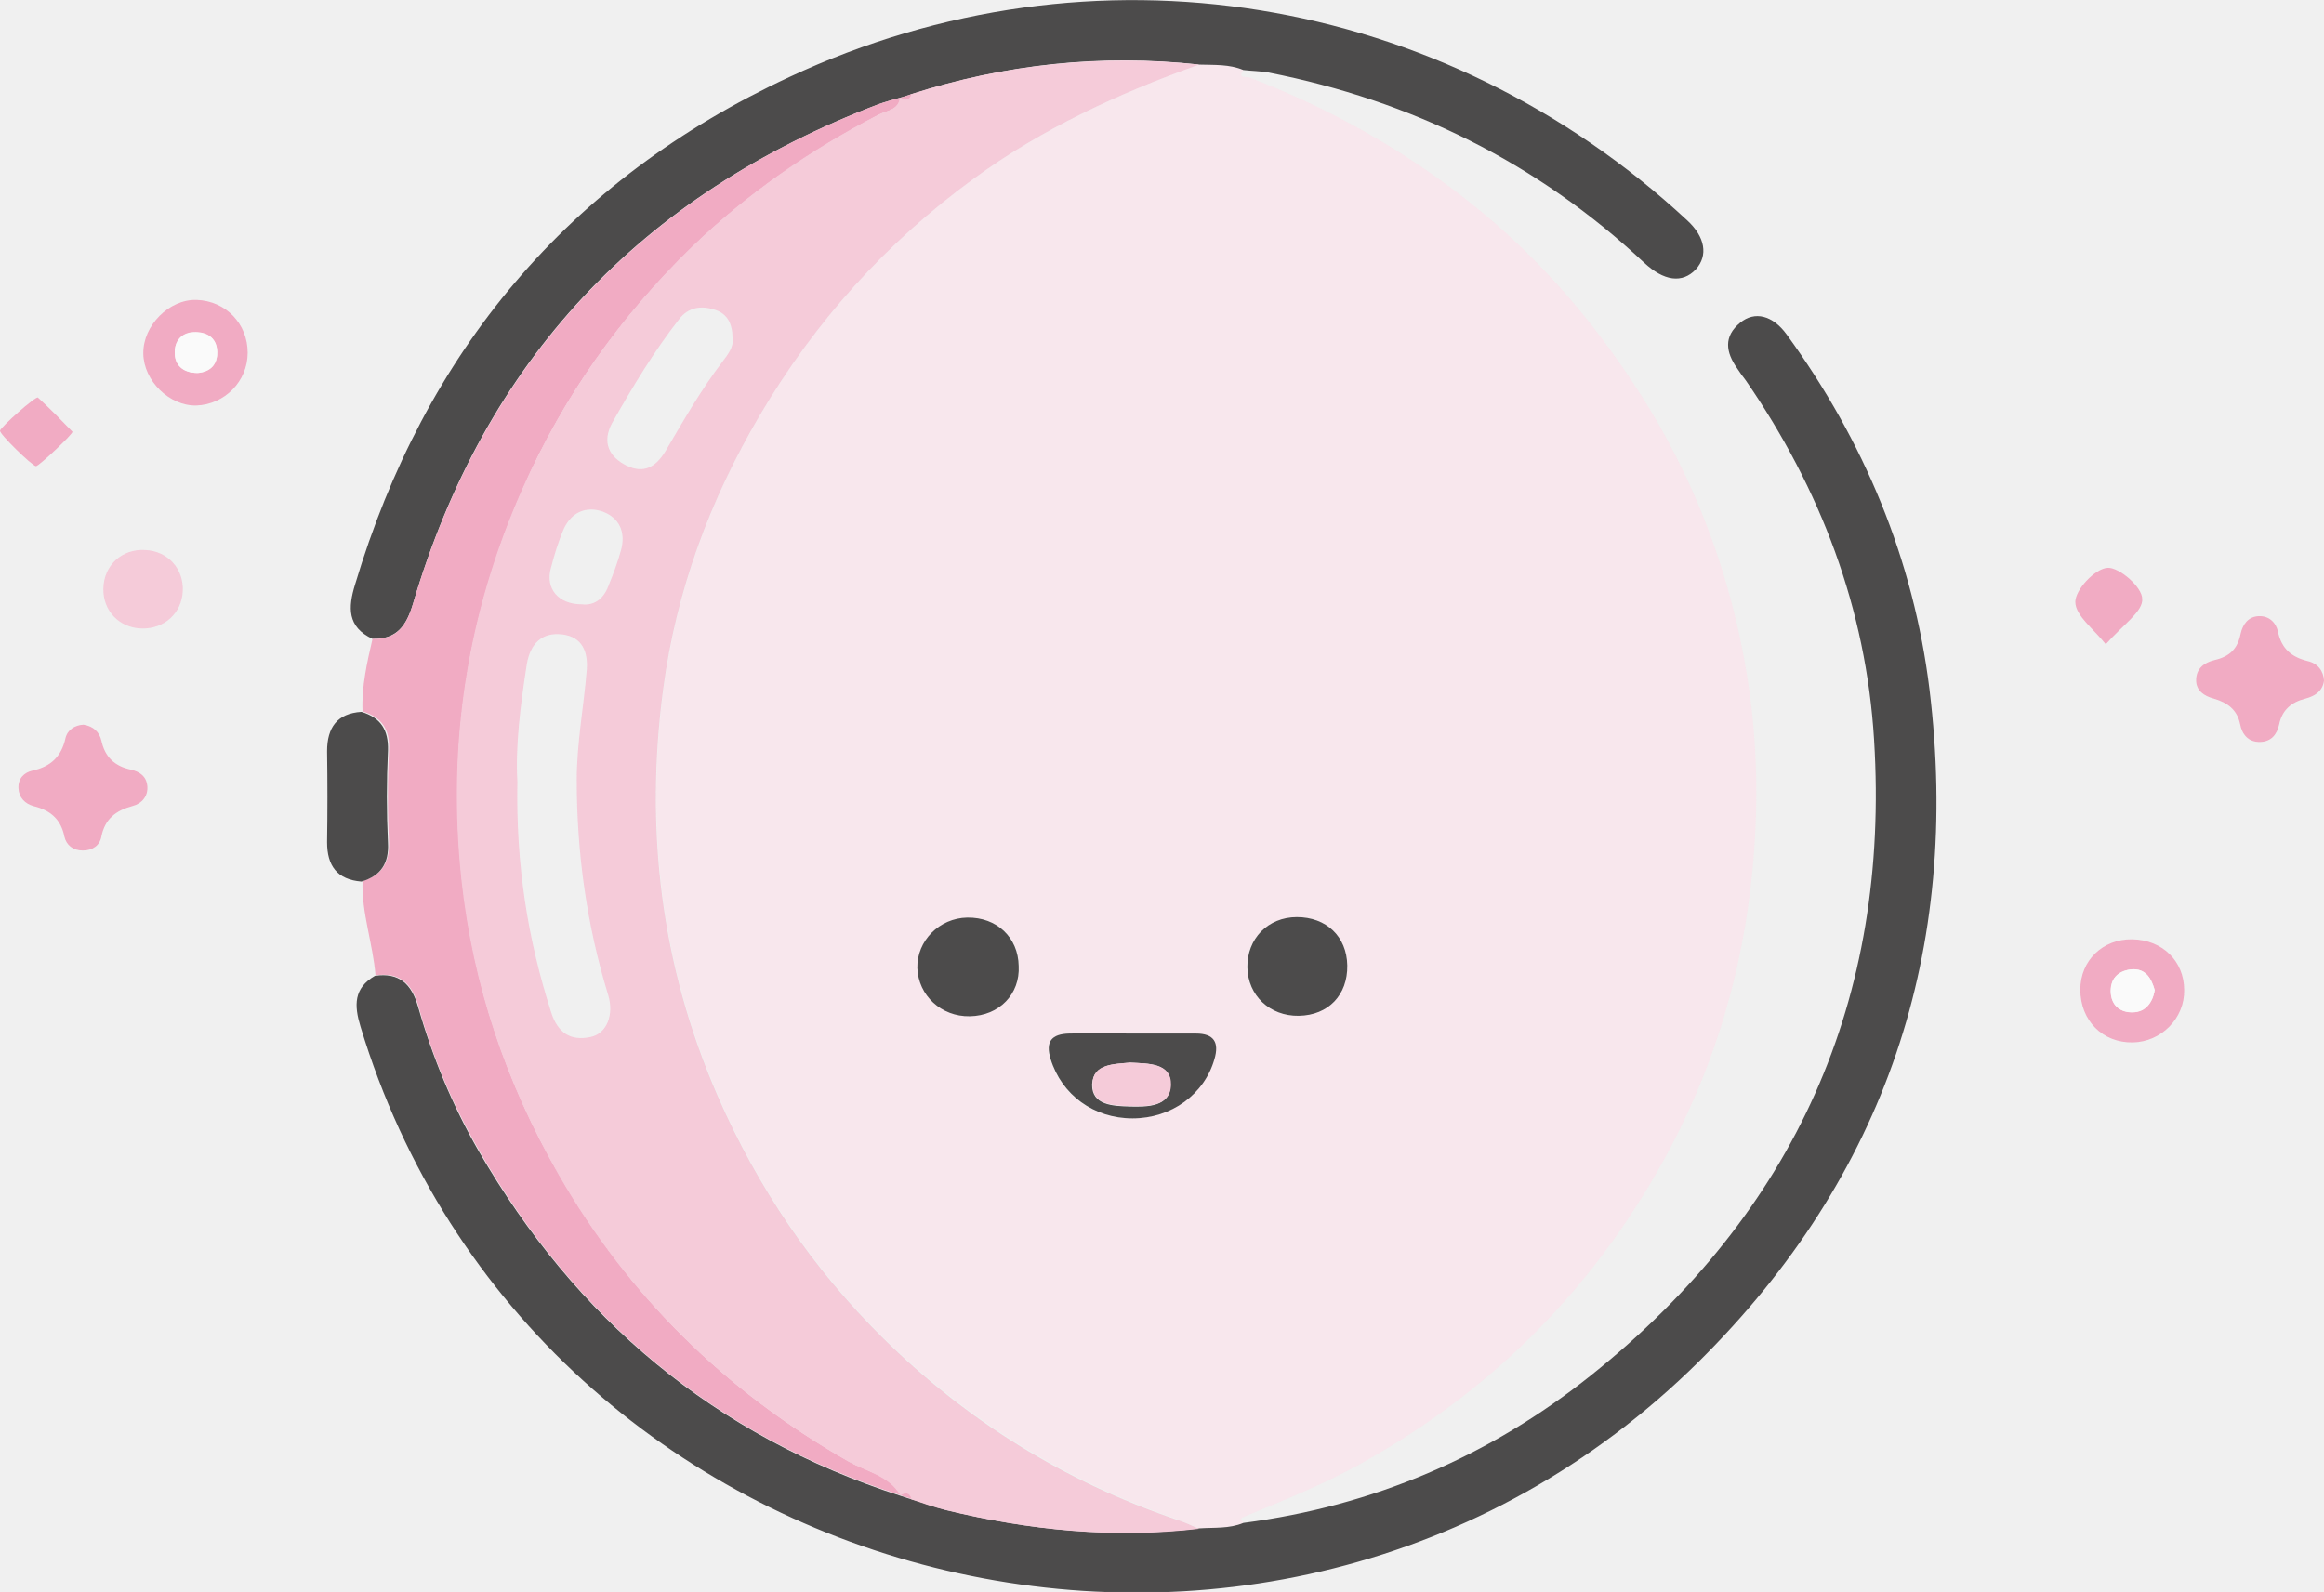
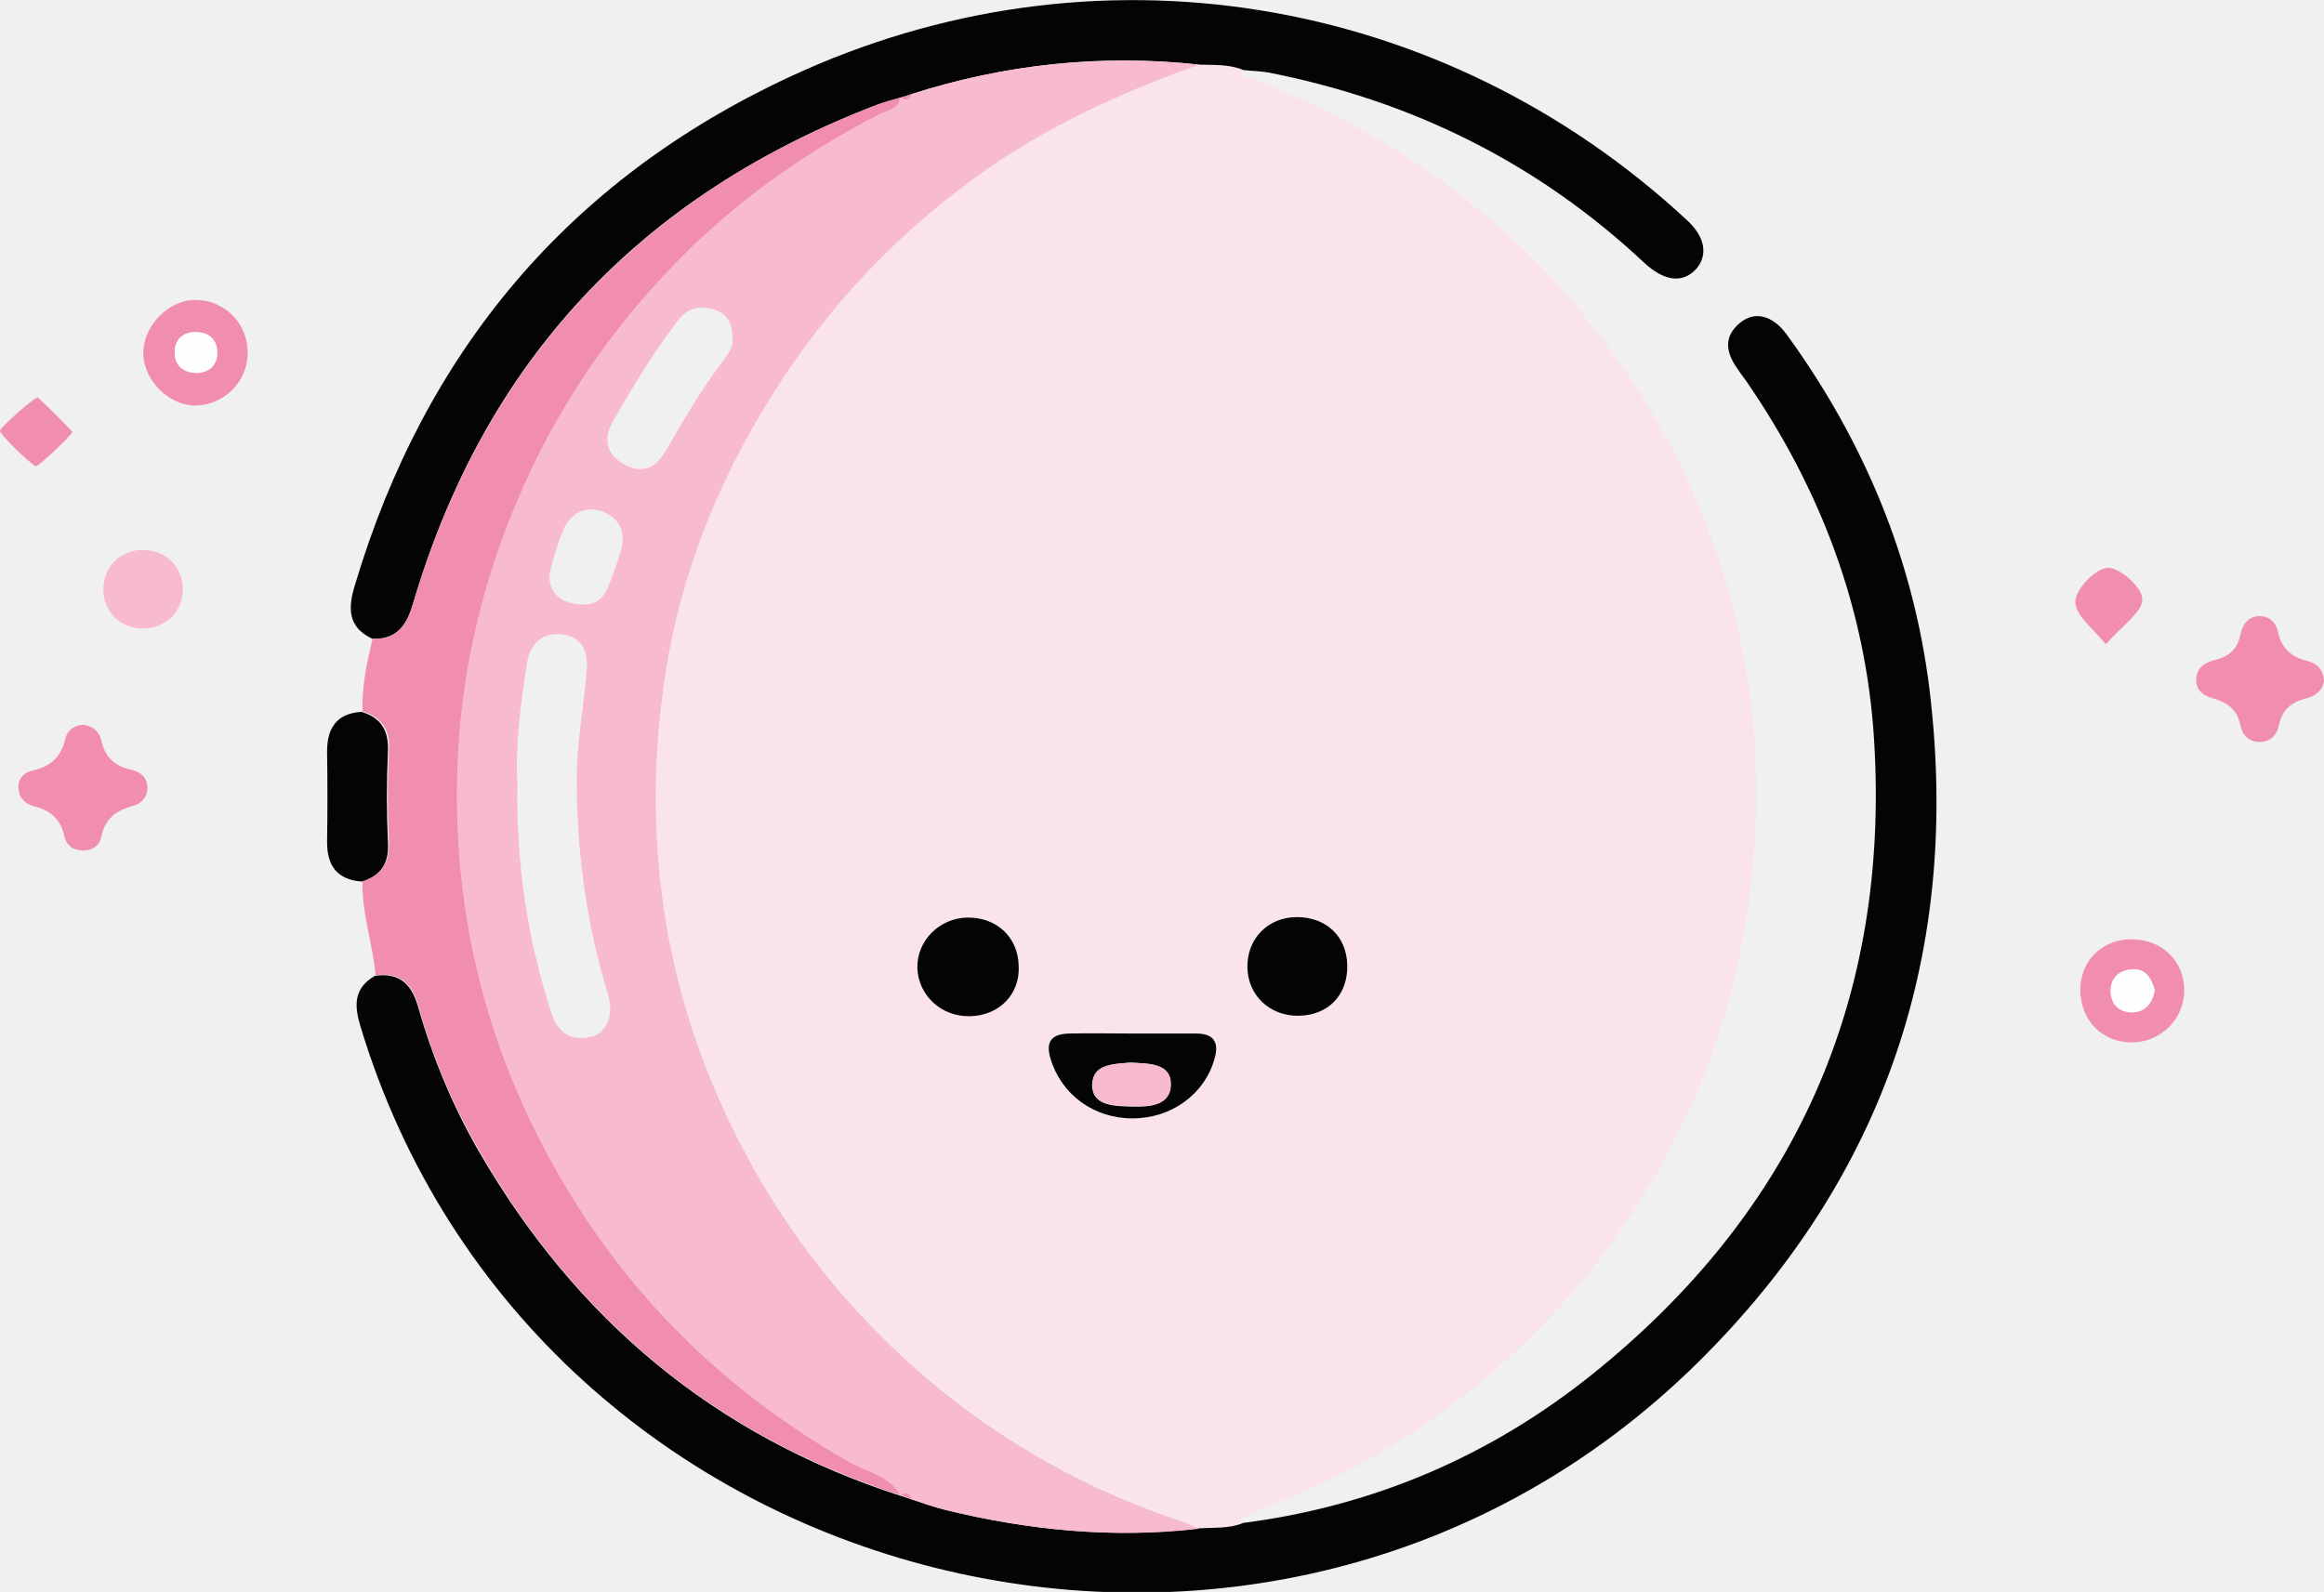
<svg xmlns="http://www.w3.org/2000/svg" width="54" height="37" viewBox="0 0 54 37" fill="none">
-   <g opacity="0.7" clip-path="url(#clip0)">
+   <g clip-path="url(#clip0)">
    <path d="M28.891 1.628C28.741 1.835 28.973 1.777 29.031 1.8C30.852 2.5 32.546 3.44 34.078 4.644C35.807 5.997 37.187 7.636 38.325 9.494C39.566 11.546 40.332 13.77 40.657 16.121C40.842 17.497 40.854 18.873 40.715 20.271C40.494 22.519 39.879 24.64 38.835 26.635C37.187 29.765 34.82 32.219 31.699 33.973C30.794 34.489 29.831 34.867 28.868 35.269C28.857 35.269 28.833 35.303 28.833 35.303C28.845 35.337 28.868 35.361 28.891 35.395C28.567 35.532 28.218 35.51 27.87 35.521C27.696 35.452 27.511 35.372 27.337 35.303C24.749 34.409 22.475 32.998 20.537 31.095C18.89 29.467 17.602 27.575 16.685 25.454C15.362 22.416 14.991 19.251 15.42 16.006C15.722 13.748 16.499 11.615 17.671 9.631C18.948 7.464 20.595 5.63 22.637 4.139C24.239 2.981 26.014 2.167 27.87 1.491C28.218 1.514 28.567 1.491 28.891 1.628ZM26.339 24.021C25.84 24.021 25.341 24.009 24.83 24.021C24.436 24.032 24.285 24.204 24.401 24.617C24.645 25.443 25.387 25.993 26.304 25.993C27.209 25.993 27.975 25.431 28.207 24.617C28.323 24.227 28.195 24.021 27.777 24.021C27.302 24.009 26.814 24.021 26.339 24.021ZM22.533 23.619C23.206 23.608 23.693 23.115 23.682 22.45C23.67 21.785 23.171 21.315 22.486 21.326C21.837 21.338 21.303 21.865 21.326 22.496C21.338 23.127 21.883 23.631 22.533 23.619ZM31.305 22.439C31.293 21.762 30.817 21.303 30.121 21.315C29.448 21.326 28.961 21.831 28.973 22.484C28.984 23.138 29.495 23.619 30.168 23.608C30.864 23.597 31.316 23.138 31.305 22.439Z" fill="#FBE3EB" />
    <path d="M27.87 35.521C28.218 35.498 28.566 35.532 28.891 35.395C31.908 35.005 34.612 33.847 36.967 31.966C41.713 28.171 43.917 23.218 43.546 17.199C43.36 14.149 42.304 11.363 40.564 8.84C40.494 8.748 40.425 8.657 40.367 8.565C40.1 8.187 40.042 7.82 40.436 7.499C40.773 7.223 41.19 7.327 41.515 7.774C43.314 10.25 44.462 13.002 44.834 16.029C45.565 22.072 43.824 27.334 39.473 31.645C29.541 41.483 12.404 37.172 8.377 23.86C8.227 23.367 8.215 22.966 8.714 22.679C9.282 22.599 9.561 22.874 9.712 23.39C10.048 24.571 10.512 25.695 11.127 26.761C13.378 30.648 16.592 33.365 20.92 34.764C21.001 34.787 21.083 34.822 21.175 34.844C21.442 34.925 21.721 35.028 21.988 35.097C23.925 35.567 25.886 35.762 27.87 35.521Z" fill="#050404" />
    <path d="M28.891 1.628C28.567 1.491 28.218 1.513 27.87 1.502C25.584 1.25 23.357 1.491 21.175 2.19C21.094 2.213 21.013 2.247 20.92 2.27C20.758 2.316 20.584 2.362 20.421 2.419C14.875 4.529 11.255 8.393 9.596 14.034C9.445 14.539 9.224 14.86 8.656 14.848C8.064 14.573 8.087 14.114 8.25 13.587C9.863 8.187 13.193 4.185 18.344 1.789C25.387 -1.502 33.509 -0.161 39.195 5.114C39.624 5.504 39.694 5.939 39.404 6.26C39.09 6.593 38.661 6.535 38.197 6.1C35.725 3.784 32.801 2.339 29.471 1.685C29.286 1.651 29.089 1.651 28.891 1.628Z" fill="#050404" />
    <path d="M8.656 14.848C9.224 14.871 9.445 14.539 9.596 14.034C11.266 8.404 14.886 4.529 20.421 2.419C20.584 2.362 20.746 2.316 20.92 2.27C20.885 2.568 20.595 2.568 20.41 2.672C18.831 3.497 17.381 4.495 16.105 5.721C14.422 7.35 13.088 9.219 12.148 11.363C10.86 14.275 10.396 17.29 10.733 20.444C10.999 22.886 11.754 25.156 12.984 27.288C14.608 30.121 16.859 32.334 19.713 33.962C20.131 34.202 20.665 34.283 20.932 34.753C16.604 33.365 13.378 30.637 11.139 26.75C10.524 25.683 10.048 24.56 9.723 23.379C9.572 22.863 9.294 22.588 8.725 22.668C8.667 21.934 8.4 21.223 8.424 20.478C8.865 20.34 9.05 20.065 9.039 19.584C9.004 18.861 9.004 18.15 9.039 17.428C9.062 16.958 8.876 16.671 8.424 16.534C8.4 15.96 8.528 15.399 8.656 14.848Z" fill="#F18DAF" />
    <path d="M8.4 16.545C8.853 16.683 9.027 16.969 9.015 17.439C8.981 18.162 8.981 18.873 9.015 19.595C9.039 20.065 8.853 20.352 8.4 20.489C7.832 20.443 7.6 20.122 7.6 19.572C7.611 18.873 7.611 18.162 7.6 17.462C7.6 16.912 7.832 16.579 8.4 16.545Z" fill="#050404" />
    <path d="M1.938 16.843C2.17 16.878 2.309 17.015 2.355 17.21C2.437 17.588 2.657 17.806 3.04 17.887C3.237 17.932 3.4 18.036 3.423 18.265C3.446 18.506 3.295 18.678 3.075 18.735C2.692 18.838 2.437 19.033 2.355 19.446C2.321 19.641 2.158 19.767 1.926 19.767C1.694 19.767 1.543 19.641 1.497 19.446C1.416 19.033 1.16 18.827 0.777 18.735C0.58 18.678 0.441 18.54 0.429 18.322C0.418 18.093 0.557 17.955 0.754 17.91C1.184 17.818 1.427 17.577 1.52 17.164C1.566 16.958 1.741 16.855 1.938 16.843Z" fill="#F18DAF" />
    <path d="M54 15.823C53.965 16.064 53.791 16.178 53.571 16.236C53.246 16.316 53.025 16.499 52.956 16.843C52.909 17.061 52.782 17.233 52.526 17.244C52.248 17.256 52.097 17.073 52.051 16.832C51.981 16.488 51.749 16.327 51.436 16.236C51.215 16.178 51.029 16.052 51.029 15.811C51.029 15.536 51.215 15.399 51.459 15.341C51.807 15.261 51.993 15.078 52.062 14.733C52.109 14.516 52.236 14.332 52.48 14.321C52.724 14.309 52.886 14.47 52.932 14.688C53.014 15.078 53.246 15.272 53.617 15.364C53.861 15.421 53.988 15.594 54 15.823Z" fill="#F18DAF" />
    <path d="M5.755 8.198C5.755 8.863 5.221 9.402 4.56 9.425C3.933 9.436 3.342 8.852 3.33 8.221C3.318 7.567 3.933 6.948 4.572 6.971C5.244 6.994 5.755 7.522 5.755 8.198ZM4.595 8.668C4.862 8.645 5.059 8.496 5.047 8.175C5.036 7.888 4.85 7.728 4.56 7.728C4.223 7.716 4.049 7.923 4.061 8.221C4.073 8.473 4.235 8.668 4.595 8.668Z" fill="#F18DAF" />
    <path d="M48.338 23C48.338 22.324 48.86 21.819 49.545 21.831C50.241 21.842 50.751 22.335 50.751 23.012C50.763 23.665 50.218 24.216 49.556 24.227C48.86 24.239 48.338 23.723 48.338 23ZM50.067 23.012C49.986 22.725 49.846 22.496 49.51 22.53C49.197 22.565 49.034 22.76 49.046 23.081C49.069 23.39 49.289 23.528 49.556 23.528C49.846 23.516 50.02 23.299 50.067 23.012Z" fill="#F18DAF" />
    <path d="M3.295 14.607C2.773 14.596 2.39 14.195 2.402 13.679C2.413 13.14 2.831 12.75 3.377 12.784C3.899 12.807 4.27 13.22 4.247 13.736C4.224 14.252 3.817 14.619 3.295 14.607Z" fill="#F7BACF" />
    <path d="M0.836 10.835C0.743 10.824 -0.011 10.09 0 10.01C0.012 9.929 0.836 9.196 0.882 9.241C1.16 9.494 1.427 9.769 1.683 10.033C1.717 10.067 0.905 10.835 0.836 10.835Z" fill="#F18DAF" />
    <path d="M48.929 14.974C48.651 14.619 48.222 14.309 48.222 13.988C48.222 13.702 48.686 13.209 48.976 13.197C49.243 13.186 49.776 13.644 49.776 13.919C49.8 14.206 49.336 14.516 48.929 14.974Z" fill="#F18DAF" />
    <path d="M20.92 34.753C20.653 34.294 20.119 34.202 19.702 33.962C16.847 32.322 14.597 30.121 12.972 27.288C11.754 25.156 10.988 22.897 10.721 20.444C10.385 17.29 10.849 14.275 12.137 11.363C13.088 9.218 14.411 7.35 16.093 5.721C17.37 4.495 18.82 3.486 20.398 2.672C20.584 2.568 20.874 2.568 20.908 2.27C21.024 2.339 21.117 2.339 21.164 2.19C23.345 1.491 25.584 1.261 27.859 1.502C26.002 2.167 24.227 2.981 22.626 4.151C20.584 5.641 18.936 7.476 17.66 9.643C16.488 11.626 15.71 13.748 15.409 16.018C14.979 19.262 15.351 22.427 16.673 25.465C17.602 27.598 18.878 29.479 20.526 31.107C22.463 33.021 24.737 34.432 27.325 35.315C27.511 35.372 27.684 35.452 27.859 35.532C25.875 35.762 23.914 35.567 21.976 35.097C21.697 35.028 21.431 34.936 21.164 34.844C21.129 34.695 21.036 34.684 20.92 34.753ZM12.021 18.162C11.986 20.111 12.264 21.842 12.81 23.539C12.96 23.998 13.251 24.204 13.726 24.101C14.098 24.021 14.272 23.585 14.132 23.127C13.633 21.498 13.401 19.824 13.401 18.127C13.401 17.267 13.564 16.43 13.633 15.582C13.668 15.146 13.529 14.802 13.065 14.745C12.589 14.688 12.322 14.963 12.241 15.433C12.09 16.396 11.974 17.348 12.021 18.162ZM17.021 7.854C17.021 7.533 16.905 7.292 16.615 7.201C16.302 7.097 16 7.132 15.78 7.418C15.188 8.175 14.701 8.989 14.225 9.826C13.982 10.273 14.144 10.617 14.562 10.824C14.968 11.019 15.246 10.847 15.467 10.48C15.884 9.769 16.291 9.058 16.789 8.404C16.917 8.232 17.056 8.06 17.021 7.854ZM13.517 14.046C13.796 14.08 14.016 13.931 14.132 13.633C14.248 13.346 14.353 13.071 14.434 12.773C14.538 12.372 14.399 12.039 14.005 11.89C13.61 11.752 13.274 11.913 13.1 12.291C12.972 12.589 12.879 12.899 12.798 13.209C12.67 13.679 12.972 14.046 13.517 14.046Z" fill="#F7BACF" />
    <path d="M26.339 24.021C26.826 24.021 27.302 24.021 27.789 24.021C28.207 24.021 28.334 24.227 28.218 24.617C27.986 25.431 27.221 25.993 26.316 25.993C25.41 25.993 24.668 25.442 24.413 24.617C24.285 24.204 24.436 24.032 24.842 24.021C25.329 24.009 25.828 24.021 26.339 24.021ZM26.257 24.697C25.898 24.732 25.399 24.72 25.376 25.202C25.364 25.695 25.875 25.706 26.246 25.718C26.652 25.729 27.186 25.729 27.197 25.225C27.221 24.697 26.687 24.72 26.257 24.697Z" fill="#050404" />
    <path d="M22.533 23.619C21.872 23.631 21.338 23.138 21.315 22.496C21.303 21.865 21.825 21.338 22.475 21.326C23.16 21.315 23.658 21.785 23.67 22.45C23.705 23.104 23.218 23.608 22.533 23.619Z" fill="#050404" />
    <path d="M31.305 22.439C31.316 23.126 30.864 23.596 30.179 23.608C29.506 23.619 28.996 23.138 28.984 22.484C28.973 21.819 29.46 21.315 30.133 21.315C30.817 21.315 31.293 21.762 31.305 22.439Z" fill="#050404" />
    <path d="M20.92 34.753C21.036 34.684 21.129 34.684 21.175 34.833C21.094 34.81 21.013 34.787 20.92 34.753Z" fill="#F18DAF" />
    <path d="M21.175 2.19C21.129 2.339 21.036 2.339 20.92 2.27C21.013 2.247 21.094 2.213 21.175 2.19Z" fill="#F18DAF" />
    <path d="M4.595 8.668C4.235 8.668 4.061 8.473 4.061 8.209C4.049 7.923 4.224 7.705 4.56 7.716C4.85 7.728 5.036 7.877 5.047 8.164C5.059 8.496 4.862 8.645 4.595 8.668Z" fill="#FEFEFE" />
    <path d="M50.067 23.012C50.02 23.298 49.858 23.528 49.556 23.528C49.289 23.539 49.069 23.39 49.045 23.081C49.022 22.759 49.196 22.576 49.51 22.53C49.846 22.496 49.985 22.725 50.067 23.012Z" fill="#FEFEFE" />
    <path d="M26.258 24.697C26.687 24.72 27.221 24.709 27.209 25.213C27.197 25.718 26.664 25.718 26.258 25.706C25.875 25.695 25.364 25.683 25.387 25.19C25.387 24.72 25.898 24.732 26.258 24.697Z" fill="#F7BACF" />
  </g>
  <defs>
    <clipPath id="clip0">
      <rect width="54" height="37" fill="white" />
    </clipPath>
  </defs>
</svg>
